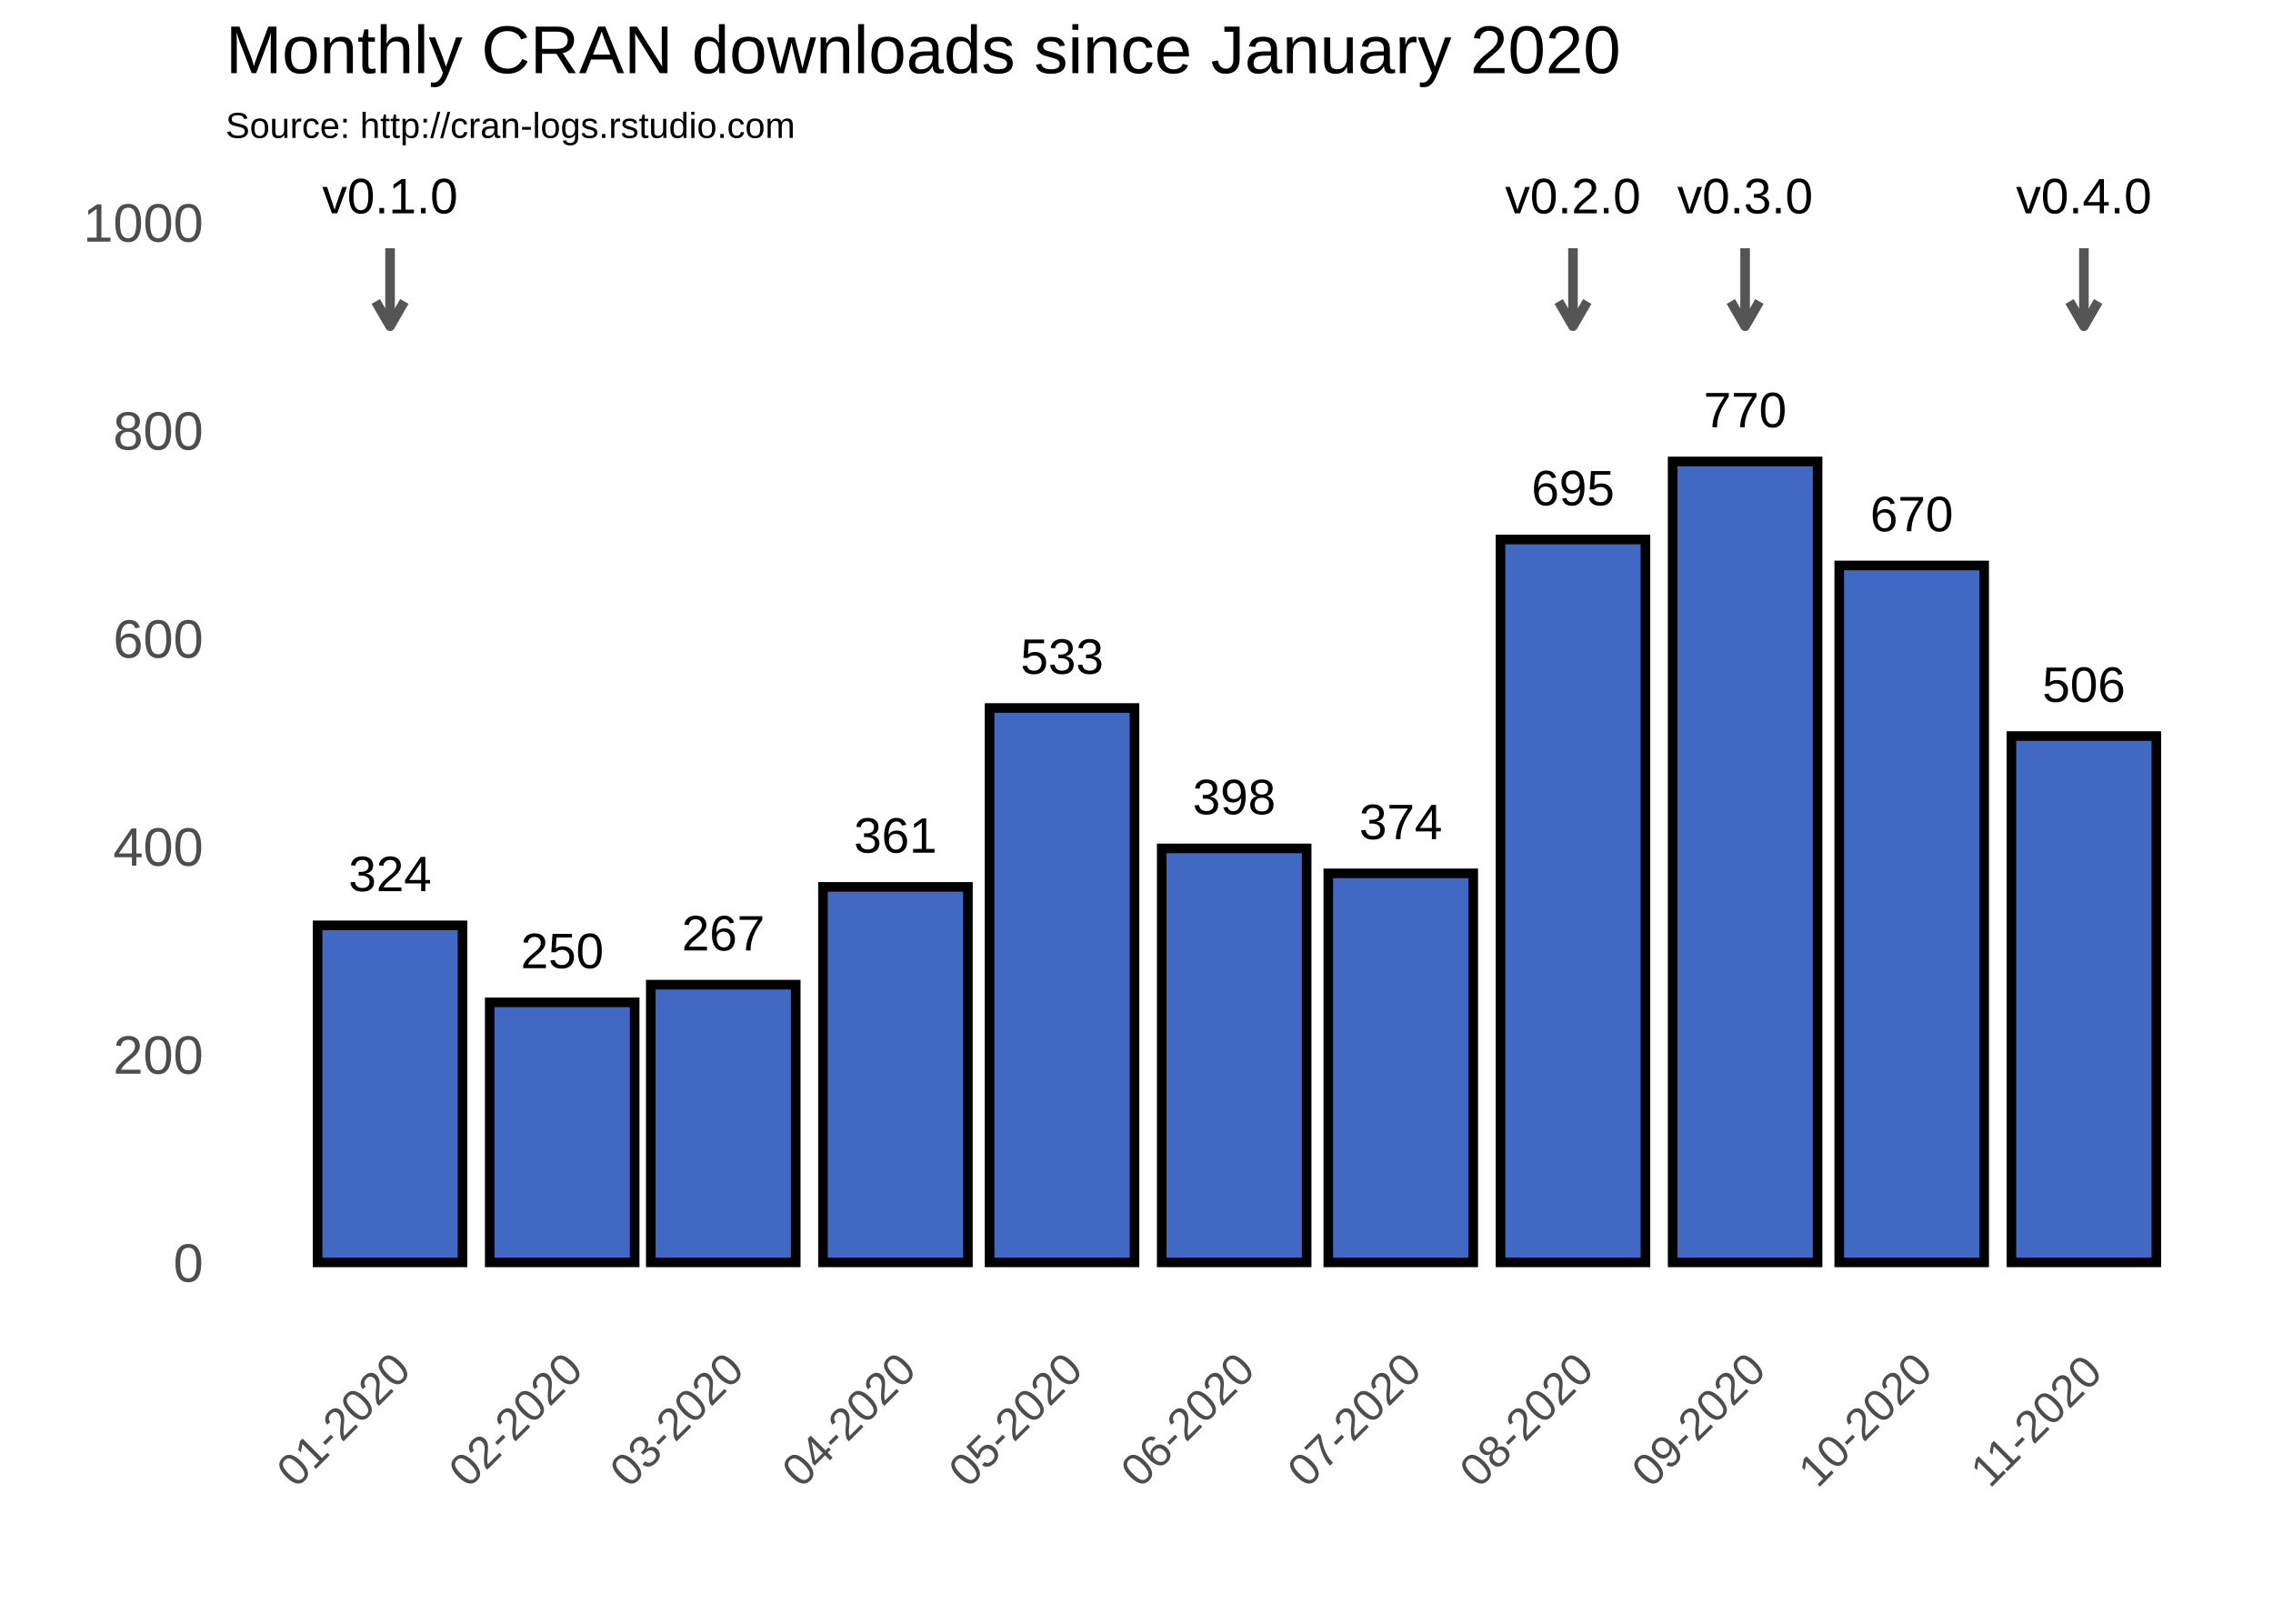
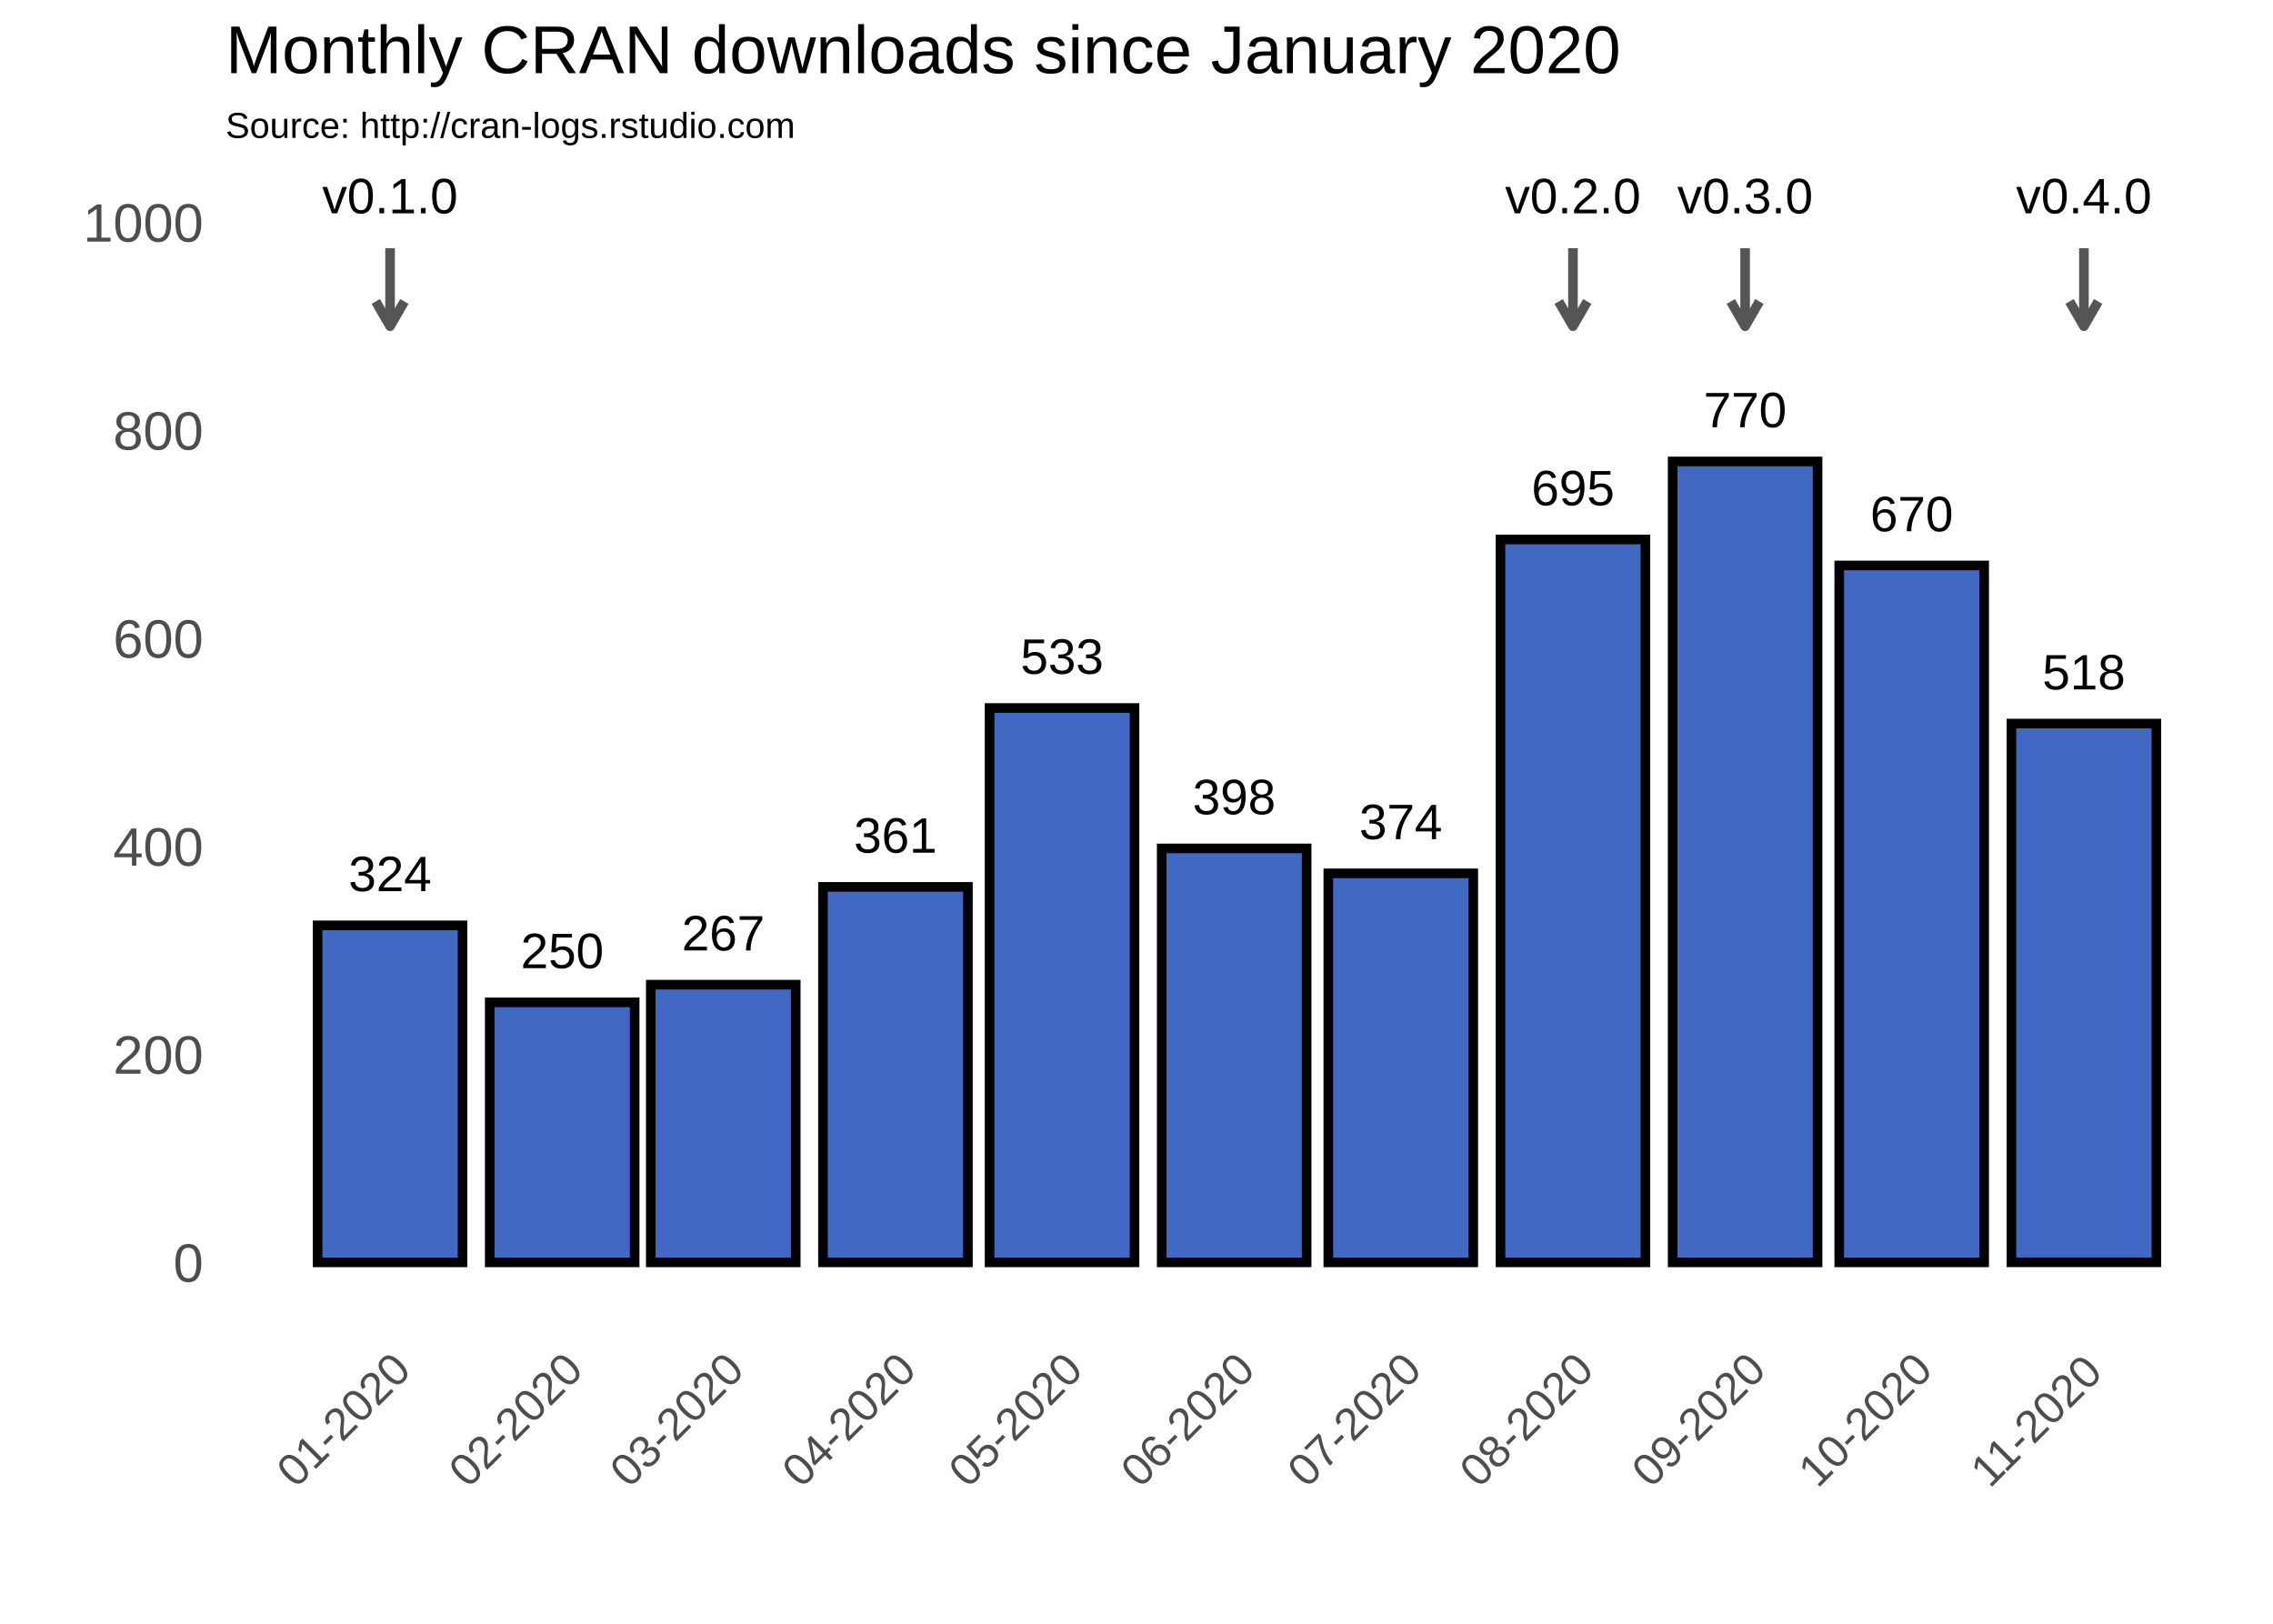
<svg xmlns="http://www.w3.org/2000/svg" viewBox="0 0 504.00 360.00">
  <defs>
    <style type="text/css">
    line, polyline, polygon, path, rect, circle {
      fill: none;
      stroke: #000000;
      stroke-linecap: round;
      stroke-linejoin: round;
      stroke-miterlimit: 10.00;
    }
  </style>
  </defs>
  <rect width="100%" height="100%" style="stroke: none; fill: #FFFFFF;" />
  <rect x="0.00" y="0" width="504.00" height="360.00" style="stroke-width: 1.07; stroke: #FFFFFF; fill: #FFFFFF;" />
  <defs>
    <clipPath id="cpNTAuMDN8NDk4LjUyfDI5MS40MXwzNy43NA==">
      <rect x="50.03" y="37.74" width="448.49" height="253.67" />
    </clipPath>
  </defs>
  <polyline points="50.03,256.82 498.52,256.82 " style="stroke-width: 0.53; stroke: #FFFFFF; stroke-linecap: butt;" clip-path="url(#cpNTAuMDN8NDk4LjUyfDI5MS40MXwzNy43NA==)" />
  <polyline points="50.03,210.70 498.52,210.70 " style="stroke-width: 0.53; stroke: #FFFFFF; stroke-linecap: butt;" clip-path="url(#cpNTAuMDN8NDk4LjUyfDI5MS40MXwzNy43NA==)" />
  <polyline points="50.03,164.58 498.52,164.58 " style="stroke-width: 0.53; stroke: #FFFFFF; stroke-linecap: butt;" clip-path="url(#cpNTAuMDN8NDk4LjUyfDI5MS40MXwzNy43NA==)" />
  <polyline points="50.03,118.45 498.52,118.45 " style="stroke-width: 0.53; stroke: #FFFFFF; stroke-linecap: butt;" clip-path="url(#cpNTAuMDN8NDk4LjUyfDI5MS40MXwzNy43NA==)" />
  <polyline points="50.03,72.33 498.52,72.33 " style="stroke-width: 0.53; stroke: #FFFFFF; stroke-linecap: butt;" clip-path="url(#cpNTAuMDN8NDk4LjUyfDI5MS40MXwzNy43NA==)" />
  <polyline points="67.40,291.41 67.40,37.74 " style="stroke-width: 0.53; stroke: #FFFFFF; stroke-linecap: butt;" clip-path="url(#cpNTAuMDN8NDk4LjUyfDI5MS40MXwzNy43NA==)" />
  <polyline points="105.58,291.41 105.58,37.74 " style="stroke-width: 0.53; stroke: #FFFFFF; stroke-linecap: butt;" clip-path="url(#cpNTAuMDN8NDk4LjUyfDI5MS40MXwzNy43NA==)" />
  <polyline points="142.52,291.41 142.52,37.74 " style="stroke-width: 0.53; stroke: #FFFFFF; stroke-linecap: butt;" clip-path="url(#cpNTAuMDN8NDk4LjUyfDI5MS40MXwzNy43NA==)" />
  <polyline points="179.46,291.41 179.46,37.74 " style="stroke-width: 0.53; stroke: #FFFFFF; stroke-linecap: butt;" clip-path="url(#cpNTAuMDN8NDk4LjUyfDI5MS40MXwzNy43NA==)" />
  <polyline points="217.02,291.41 217.02,37.74 " style="stroke-width: 0.53; stroke: #FFFFFF; stroke-linecap: butt;" clip-path="url(#cpNTAuMDN8NDk4LjUyfDI5MS40MXwzNy43NA==)" />
  <polyline points="254.58,291.41 254.58,37.74 " style="stroke-width: 0.53; stroke: #FFFFFF; stroke-linecap: butt;" clip-path="url(#cpNTAuMDN8NDk4LjUyfDI5MS40MXwzNy43NA==)" />
  <polyline points="292.13,291.41 292.13,37.74 " style="stroke-width: 0.53; stroke: #FFFFFF; stroke-linecap: butt;" clip-path="url(#cpNTAuMDN8NDk4LjUyfDI5MS40MXwzNy43NA==)" />
  <polyline points="329.69,291.41 329.69,37.74 " style="stroke-width: 0.53; stroke: #FFFFFF; stroke-linecap: butt;" clip-path="url(#cpNTAuMDN8NDk4LjUyfDI5MS40MXwzNy43NA==)" />
  <polyline points="367.86,291.41 367.86,37.74 " style="stroke-width: 0.53; stroke: #FFFFFF; stroke-linecap: butt;" clip-path="url(#cpNTAuMDN8NDk4LjUyfDI5MS40MXwzNy43NA==)" />
  <polyline points="405.42,291.41 405.42,37.74 " style="stroke-width: 0.53; stroke: #FFFFFF; stroke-linecap: butt;" clip-path="url(#cpNTAuMDN8NDk4LjUyfDI5MS40MXwzNy43NA==)" />
  <polyline points="442.98,291.41 442.98,37.74 " style="stroke-width: 0.53; stroke: #FFFFFF; stroke-linecap: butt;" clip-path="url(#cpNTAuMDN8NDk4LjUyfDI5MS40MXwzNy43NA==)" />
  <polyline points="481.15,291.41 481.15,37.74 " style="stroke-width: 0.53; stroke: #FFFFFF; stroke-linecap: butt;" clip-path="url(#cpNTAuMDN8NDk4LjUyfDI5MS40MXwzNy43NA==)" />
  <polyline points="50.03,279.88 498.52,279.88 " style="stroke-width: 1.07; stroke: #FFFFFF; stroke-linecap: butt;" clip-path="url(#cpNTAuMDN8NDk4LjUyfDI5MS40MXwzNy43NA==)" />
  <polyline points="50.03,233.76 498.52,233.76 " style="stroke-width: 1.07; stroke: #FFFFFF; stroke-linecap: butt;" clip-path="url(#cpNTAuMDN8NDk4LjUyfDI5MS40MXwzNy43NA==)" />
  <polyline points="50.03,187.64 498.52,187.64 " style="stroke-width: 1.07; stroke: #FFFFFF; stroke-linecap: butt;" clip-path="url(#cpNTAuMDN8NDk4LjUyfDI5MS40MXwzNy43NA==)" />
  <polyline points="50.03,141.51 498.52,141.51 " style="stroke-width: 1.07; stroke: #FFFFFF; stroke-linecap: butt;" clip-path="url(#cpNTAuMDN8NDk4LjUyfDI5MS40MXwzNy43NA==)" />
  <polyline points="50.03,95.39 498.52,95.39 " style="stroke-width: 1.07; stroke: #FFFFFF; stroke-linecap: butt;" clip-path="url(#cpNTAuMDN8NDk4LjUyfDI5MS40MXwzNy43NA==)" />
  <polyline points="50.03,49.27 498.52,49.27 " style="stroke-width: 1.07; stroke: #FFFFFF; stroke-linecap: butt;" clip-path="url(#cpNTAuMDN8NDk4LjUyfDI5MS40MXwzNy43NA==)" />
  <polyline points="86.49,291.41 86.49,37.74 " style="stroke-width: 1.07; stroke: #FFFFFF; stroke-linecap: butt;" clip-path="url(#cpNTAuMDN8NDk4LjUyfDI5MS40MXwzNy43NA==)" />
  <polyline points="124.66,291.41 124.66,37.74 " style="stroke-width: 1.07; stroke: #FFFFFF; stroke-linecap: butt;" clip-path="url(#cpNTAuMDN8NDk4LjUyfDI5MS40MXwzNy43NA==)" />
  <polyline points="160.37,291.41 160.37,37.74 " style="stroke-width: 1.07; stroke: #FFFFFF; stroke-linecap: butt;" clip-path="url(#cpNTAuMDN8NDk4LjUyfDI5MS40MXwzNy43NA==)" />
  <polyline points="198.55,291.41 198.55,37.74 " style="stroke-width: 1.07; stroke: #FFFFFF; stroke-linecap: butt;" clip-path="url(#cpNTAuMDN8NDk4LjUyfDI5MS40MXwzNy43NA==)" />
  <polyline points="235.49,291.41 235.49,37.74 " style="stroke-width: 1.07; stroke: #FFFFFF; stroke-linecap: butt;" clip-path="url(#cpNTAuMDN8NDk4LjUyfDI5MS40MXwzNy43NA==)" />
  <polyline points="273.66,291.41 273.66,37.74 " style="stroke-width: 1.07; stroke: #FFFFFF; stroke-linecap: butt;" clip-path="url(#cpNTAuMDN8NDk4LjUyfDI5MS40MXwzNy43NA==)" />
  <polyline points="310.60,291.41 310.60,37.74 " style="stroke-width: 1.07; stroke: #FFFFFF; stroke-linecap: butt;" clip-path="url(#cpNTAuMDN8NDk4LjUyfDI5MS40MXwzNy43NA==)" />
  <polyline points="348.78,291.41 348.78,37.74 " style="stroke-width: 1.07; stroke: #FFFFFF; stroke-linecap: butt;" clip-path="url(#cpNTAuMDN8NDk4LjUyfDI5MS40MXwzNy43NA==)" />
  <polyline points="386.95,291.41 386.95,37.74 " style="stroke-width: 1.07; stroke: #FFFFFF; stroke-linecap: butt;" clip-path="url(#cpNTAuMDN8NDk4LjUyfDI5MS40MXwzNy43NA==)" />
  <polyline points="423.89,291.41 423.89,37.74 " style="stroke-width: 1.07; stroke: #FFFFFF; stroke-linecap: butt;" clip-path="url(#cpNTAuMDN8NDk4LjUyfDI5MS40MXwzNy43NA==)" />
  <polyline points="462.07,291.41 462.07,37.74 " style="stroke-width: 1.07; stroke: #FFFFFF; stroke-linecap: butt;" clip-path="url(#cpNTAuMDN8NDk4LjUyfDI5MS40MXwzNy43NA==)" />
  <rect x="70.42" y="205.16" width="32.14" height="74.72" style="stroke-width: 2.13; stroke-linecap: square; stroke-linejoin: miter; fill: #4168C3;" clip-path="url(#cpNTAuMDN8NDk4LjUyfDI5MS40MXwzNy43NA==)" />
  <rect x="108.59" y="222.23" width="32.14" height="57.65" style="stroke-width: 2.13; stroke-linecap: square; stroke-linejoin: miter; fill: #4168C3;" clip-path="url(#cpNTAuMDN8NDk4LjUyfDI5MS40MXwzNy43NA==)" />
  <rect x="144.30" y="218.31" width="32.14" height="61.57" style="stroke-width: 2.13; stroke-linecap: square; stroke-linejoin: miter; fill: #4168C3;" clip-path="url(#cpNTAuMDN8NDk4LjUyfDI5MS40MXwzNy43NA==)" />
  <rect x="182.48" y="196.63" width="32.14" height="83.25" style="stroke-width: 2.13; stroke-linecap: square; stroke-linejoin: miter; fill: #4168C3;" clip-path="url(#cpNTAuMDN8NDk4LjUyfDI5MS40MXwzNy43NA==)" />
  <rect x="219.42" y="156.97" width="32.14" height="122.91" style="stroke-width: 2.13; stroke-linecap: square; stroke-linejoin: miter; fill: #4168C3;" clip-path="url(#cpNTAuMDN8NDk4LjUyfDI5MS40MXwzNy43NA==)" />
  <rect x="257.59" y="188.10" width="32.14" height="91.78" style="stroke-width: 2.13; stroke-linecap: square; stroke-linejoin: miter; fill: #4168C3;" clip-path="url(#cpNTAuMDN8NDk4LjUyfDI5MS40MXwzNy43NA==)" />
  <rect x="294.53" y="193.63" width="32.14" height="86.25" style="stroke-width: 2.13; stroke-linecap: square; stroke-linejoin: miter; fill: #4168C3;" clip-path="url(#cpNTAuMDN8NDk4LjUyfDI5MS40MXwzNy43NA==)" />
  <rect x="332.71" y="119.61" width="32.14" height="160.27" style="stroke-width: 2.13; stroke-linecap: square; stroke-linejoin: miter; fill: #4168C3;" clip-path="url(#cpNTAuMDN8NDk4LjUyfDI5MS40MXwzNy43NA==)" />
  <rect x="370.88" y="102.31" width="32.14" height="177.57" style="stroke-width: 2.13; stroke-linecap: square; stroke-linejoin: miter; fill: #4168C3;" clip-path="url(#cpNTAuMDN8NDk4LjUyfDI5MS40MXwzNy43NA==)" />
  <rect x="407.82" y="125.37" width="32.14" height="154.51" style="stroke-width: 2.13; stroke-linecap: square; stroke-linejoin: miter; fill: #4168C3;" clip-path="url(#cpNTAuMDN8NDk4LjUyfDI5MS40MXwzNy43NA==)" />
-   <rect x="446.00" y="163.19" width="32.14" height="116.69" style="stroke-width: 2.13; stroke-linecap: square; stroke-linejoin: miter; fill: #4168C3;" clip-path="url(#cpNTAuMDN8NDk4LjUyfDI5MS40MXwzNy43NA==)" />
+   <rect x="446.00" y="160.42" width="32.14" height="119.45" style="stroke-width: 2.13; stroke-linecap: square; stroke-linejoin: miter; fill: #4168C3;" clip-path="url(#cpNTAuMDN8NDk4LjUyfDI5MS40MXwzNy43NA==)" />
  <g clip-path="url(#cpNTAuMDN8NDk4LjUyfDI5MS40MXwzNy43NA==)">
    <text x="77.28" y="197.58" style="font-size: 11.04px; font-family: Arial;" textLength="18.42px" lengthAdjust="spacingAndGlyphs">324</text>
  </g>
  <g clip-path="url(#cpNTAuMDN8NDk4LjUyfDI5MS40MXwzNy43NA==)">
    <text x="115.45" y="214.65" style="font-size: 11.04px; font-family: Arial;" textLength="18.42px" lengthAdjust="spacingAndGlyphs">250</text>
  </g>
  <g clip-path="url(#cpNTAuMDN8NDk4LjUyfDI5MS40MXwzNy43NA==)">
    <text x="151.16" y="210.73" style="font-size: 11.04px; font-family: Arial;" textLength="18.42px" lengthAdjust="spacingAndGlyphs">267</text>
  </g>
  <g clip-path="url(#cpNTAuMDN8NDk4LjUyfDI5MS40MXwzNy43NA==)">
    <text x="189.34" y="189.05" style="font-size: 11.04px; font-family: Arial;" textLength="18.42px" lengthAdjust="spacingAndGlyphs">361</text>
  </g>
  <g clip-path="url(#cpNTAuMDN8NDk4LjUyfDI5MS40MXwzNy43NA==)">
    <text x="226.28" y="149.39" style="font-size: 11.04px; font-family: Arial;" textLength="18.42px" lengthAdjust="spacingAndGlyphs">533</text>
  </g>
  <g clip-path="url(#cpNTAuMDN8NDk4LjUyfDI5MS40MXwzNy43NA==)">
    <text x="264.45" y="180.52" style="font-size: 11.04px; font-family: Arial;" textLength="18.42px" lengthAdjust="spacingAndGlyphs">398</text>
  </g>
  <g clip-path="url(#cpNTAuMDN8NDk4LjUyfDI5MS40MXwzNy43NA==)">
    <text x="301.39" y="186.05" style="font-size: 11.04px; font-family: Arial;" textLength="18.42px" lengthAdjust="spacingAndGlyphs">374</text>
  </g>
  <g clip-path="url(#cpNTAuMDN8NDk4LjUyfDI5MS40MXwzNy43NA==)">
    <text x="339.57" y="112.03" style="font-size: 11.04px; font-family: Arial;" textLength="18.42px" lengthAdjust="spacingAndGlyphs">695</text>
  </g>
  <g clip-path="url(#cpNTAuMDN8NDk4LjUyfDI5MS40MXwzNy43NA==)">
    <text x="377.74" y="94.73" style="font-size: 11.04px; font-family: Arial;" textLength="18.42px" lengthAdjust="spacingAndGlyphs">770</text>
  </g>
  <g clip-path="url(#cpNTAuMDN8NDk4LjUyfDI5MS40MXwzNy43NA==)">
    <text x="414.68" y="117.79" style="font-size: 11.04px; font-family: Arial;" textLength="18.42px" lengthAdjust="spacingAndGlyphs">670</text>
  </g>
  <g clip-path="url(#cpNTAuMDN8NDk4LjUyfDI5MS40MXwzNy43NA==)">
-     <text x="452.86" y="155.61" style="font-size: 11.04px; font-family: Arial;" textLength="18.42px" lengthAdjust="spacingAndGlyphs">506</text>
+     <text x="452.86" y="152.85" style="font-size: 11.04px; font-family: Arial;" textLength="18.42px" lengthAdjust="spacingAndGlyphs">518</text>
  </g>
  <line x1="86.49" y1="55.04" x2="86.49" y2="72.33" style="stroke-width: 2.13; stroke: #555555; stroke-linecap: butt;" clip-path="url(#cpNTAuMDN8NDk4LjUyfDI5MS40MXwzNy43NA==)" />
  <polyline points="83.32,66.84 86.49,72.33 89.66,66.84 " style="stroke-width: 2.13; stroke: #555555; stroke-linecap: butt;" clip-path="url(#cpNTAuMDN8NDk4LjUyfDI5MS40MXwzNy43NA==)" />
  <line x1="348.78" y1="55.04" x2="348.78" y2="72.33" style="stroke-width: 2.13; stroke: #555555; stroke-linecap: butt;" clip-path="url(#cpNTAuMDN8NDk4LjUyfDI5MS40MXwzNy43NA==)" />
  <polyline points="345.61,66.84 348.78,72.33 351.95,66.84 " style="stroke-width: 2.13; stroke: #555555; stroke-linecap: butt;" clip-path="url(#cpNTAuMDN8NDk4LjUyfDI5MS40MXwzNy43NA==)" />
  <line x1="386.95" y1="55.04" x2="386.95" y2="72.33" style="stroke-width: 2.13; stroke: #555555; stroke-linecap: butt;" clip-path="url(#cpNTAuMDN8NDk4LjUyfDI5MS40MXwzNy43NA==)" />
  <polyline points="383.78,66.84 386.95,72.33 390.12,66.84 " style="stroke-width: 2.13; stroke: #555555; stroke-linecap: butt;" clip-path="url(#cpNTAuMDN8NDk4LjUyfDI5MS40MXwzNy43NA==)" />
  <line x1="462.07" y1="55.04" x2="462.07" y2="72.33" style="stroke-width: 2.13; stroke: #555555; stroke-linecap: butt;" clip-path="url(#cpNTAuMDN8NDk4LjUyfDI5MS40MXwzNy43NA==)" />
  <polyline points="458.89,66.84 462.07,72.33 465.24,66.84 " style="stroke-width: 2.13; stroke: #555555; stroke-linecap: butt;" clip-path="url(#cpNTAuMDN8NDk4LjUyfDI5MS40MXwzNy43NA==)" />
  <g clip-path="url(#cpNTAuMDN8NDk4LjUyfDI5MS40MXwzNy43NA==)">
    <text x="71.45" y="47.30" style="font-size: 11.04px; font-family: Arial;" textLength="30.07px" lengthAdjust="spacingAndGlyphs">v0.1.0</text>
  </g>
  <g clip-path="url(#cpNTAuMDN8NDk4LjUyfDI5MS40MXwzNy43NA==)">
    <text x="333.74" y="47.30" style="font-size: 11.04px; font-family: Arial;" textLength="30.07px" lengthAdjust="spacingAndGlyphs">v0.2.0</text>
  </g>
  <g clip-path="url(#cpNTAuMDN8NDk4LjUyfDI5MS40MXwzNy43NA==)">
    <text x="371.91" y="47.30" style="font-size: 11.04px; font-family: Arial;" textLength="30.07px" lengthAdjust="spacingAndGlyphs">v0.3.0</text>
  </g>
  <g clip-path="url(#cpNTAuMDN8NDk4LjUyfDI5MS40MXwzNy43NA==)">
    <text x="447.03" y="47.30" style="font-size: 11.04px; font-family: Arial;" textLength="30.07px" lengthAdjust="spacingAndGlyphs">v0.4.0</text>
  </g>
  <defs>
    <clipPath id="cpMC4wMHw1MDQuMDB8MzYwLjAwfDAuMDA=">
      <rect x="0.00" y="0.00" width="504.00" height="360.00" />
    </clipPath>
  </defs>
  <g clip-path="url(#cpMC4wMHw1MDQuMDB8MzYwLjAwfDAuMDA=)">
    <text x="38.43" y="284.17" style="font-size: 12.00px; fill: #4D4D4D; font-family: Arial;" textLength="6.67px" lengthAdjust="spacingAndGlyphs">0</text>
  </g>
  <g clip-path="url(#cpMC4wMHw1MDQuMDB8MzYwLjAwfDAuMDA=)">
    <text x="25.08" y="238.05" style="font-size: 12.00px; fill: #4D4D4D; font-family: Arial;" textLength="20.02px" lengthAdjust="spacingAndGlyphs">200</text>
  </g>
  <g clip-path="url(#cpMC4wMHw1MDQuMDB8MzYwLjAwfDAuMDA=)">
    <text x="25.08" y="191.93" style="font-size: 12.00px; fill: #4D4D4D; font-family: Arial;" textLength="20.02px" lengthAdjust="spacingAndGlyphs">400</text>
  </g>
  <g clip-path="url(#cpMC4wMHw1MDQuMDB8MzYwLjAwfDAuMDA=)">
    <text x="25.08" y="145.81" style="font-size: 12.00px; fill: #4D4D4D; font-family: Arial;" textLength="20.02px" lengthAdjust="spacingAndGlyphs">600</text>
  </g>
  <g clip-path="url(#cpMC4wMHw1MDQuMDB8MzYwLjAwfDAuMDA=)">
    <text x="25.08" y="99.69" style="font-size: 12.00px; fill: #4D4D4D; font-family: Arial;" textLength="20.02px" lengthAdjust="spacingAndGlyphs">800</text>
  </g>
  <g clip-path="url(#cpMC4wMHw1MDQuMDB8MzYwLjAwfDAuMDA=)">
    <text x="18.41" y="53.57" style="font-size: 12.00px; fill: #4D4D4D; font-family: Arial;" textLength="26.70px" lengthAdjust="spacingAndGlyphs">1000</text>
  </g>
  <g clip-path="url(#cpMC4wMHw1MDQuMDB8MzYwLjAwfDAuMDA=)">
    <text transform="translate(65.60,330.14) rotate(-45)" style="font-size: 10.00px; fill: #4D4D4D; font-family: Arial;" textLength="36.70px" lengthAdjust="spacingAndGlyphs">01-2020</text>
  </g>
  <g clip-path="url(#cpMC4wMHw1MDQuMDB8MzYwLjAwfDAuMDA=)">
    <text transform="translate(103.77,330.14) rotate(-45)" style="font-size: 10.00px; fill: #4D4D4D; font-family: Arial;" textLength="36.70px" lengthAdjust="spacingAndGlyphs">02-2020</text>
  </g>
  <g clip-path="url(#cpMC4wMHw1MDQuMDB8MzYwLjAwfDAuMDA=)">
    <text transform="translate(139.49,330.14) rotate(-45)" style="font-size: 10.00px; fill: #4D4D4D; font-family: Arial;" textLength="36.70px" lengthAdjust="spacingAndGlyphs">03-2020</text>
  </g>
  <g clip-path="url(#cpMC4wMHw1MDQuMDB8MzYwLjAwfDAuMDA=)">
    <text transform="translate(177.66,330.14) rotate(-45)" style="font-size: 10.00px; fill: #4D4D4D; font-family: Arial;" textLength="36.70px" lengthAdjust="spacingAndGlyphs">04-2020</text>
  </g>
  <g clip-path="url(#cpMC4wMHw1MDQuMDB8MzYwLjAwfDAuMDA=)">
    <text transform="translate(214.60,330.14) rotate(-45)" style="font-size: 10.00px; fill: #4D4D4D; font-family: Arial;" textLength="36.70px" lengthAdjust="spacingAndGlyphs">05-2020</text>
  </g>
  <g clip-path="url(#cpMC4wMHw1MDQuMDB8MzYwLjAwfDAuMDA=)">
    <text transform="translate(252.77,330.14) rotate(-45)" style="font-size: 10.00px; fill: #4D4D4D; font-family: Arial;" textLength="36.70px" lengthAdjust="spacingAndGlyphs">06-2020</text>
  </g>
  <g clip-path="url(#cpMC4wMHw1MDQuMDB8MzYwLjAwfDAuMDA=)">
    <text transform="translate(289.72,330.14) rotate(-45)" style="font-size: 10.00px; fill: #4D4D4D; font-family: Arial;" textLength="36.70px" lengthAdjust="spacingAndGlyphs">07-2020</text>
  </g>
  <g clip-path="url(#cpMC4wMHw1MDQuMDB8MzYwLjAwfDAuMDA=)">
    <text transform="translate(327.89,330.14) rotate(-45)" style="font-size: 10.00px; fill: #4D4D4D; font-family: Arial;" textLength="36.70px" lengthAdjust="spacingAndGlyphs">08-2020</text>
  </g>
  <g clip-path="url(#cpMC4wMHw1MDQuMDB8MzYwLjAwfDAuMDA=)">
    <text transform="translate(366.06,330.14) rotate(-45)" style="font-size: 10.00px; fill: #4D4D4D; font-family: Arial;" textLength="36.70px" lengthAdjust="spacingAndGlyphs">09-2020</text>
  </g>
  <g clip-path="url(#cpMC4wMHw1MDQuMDB8MzYwLjAwfDAuMDA=)">
    <text transform="translate(403.00,330.14) rotate(-45)" style="font-size: 10.00px; fill: #4D4D4D; font-family: Arial;" textLength="36.70px" lengthAdjust="spacingAndGlyphs">10-2020</text>
  </g>
  <g clip-path="url(#cpMC4wMHw1MDQuMDB8MzYwLjAwfDAuMDA=)">
    <text transform="translate(441.18,330.14) rotate(-45)" style="font-size: 10.00px; fill: #4D4D4D; font-family: Arial;" textLength="36.70px" lengthAdjust="spacingAndGlyphs">11-2020</text>
  </g>
  <g clip-path="url(#cpMC4wMHw1MDQuMDB8MzYwLjAwfDAuMDA=)">
    <text x="50.03" y="30.58" style="font-size: 8.00px; font-family: Arial;" textLength="126.28px" lengthAdjust="spacingAndGlyphs">Source: http://cran-logs.rstudio.com</text>
  </g>
  <g clip-path="url(#cpMC4wMHw1MDQuMDB8MzYwLjAwfDAuMDA=)">
    <text x="50.03" y="16.22" style="font-size: 15.00px; font-family: Arial;" textLength="309.33px" lengthAdjust="spacingAndGlyphs">Monthly CRAN downloads since January 2020</text>
  </g>
</svg>
